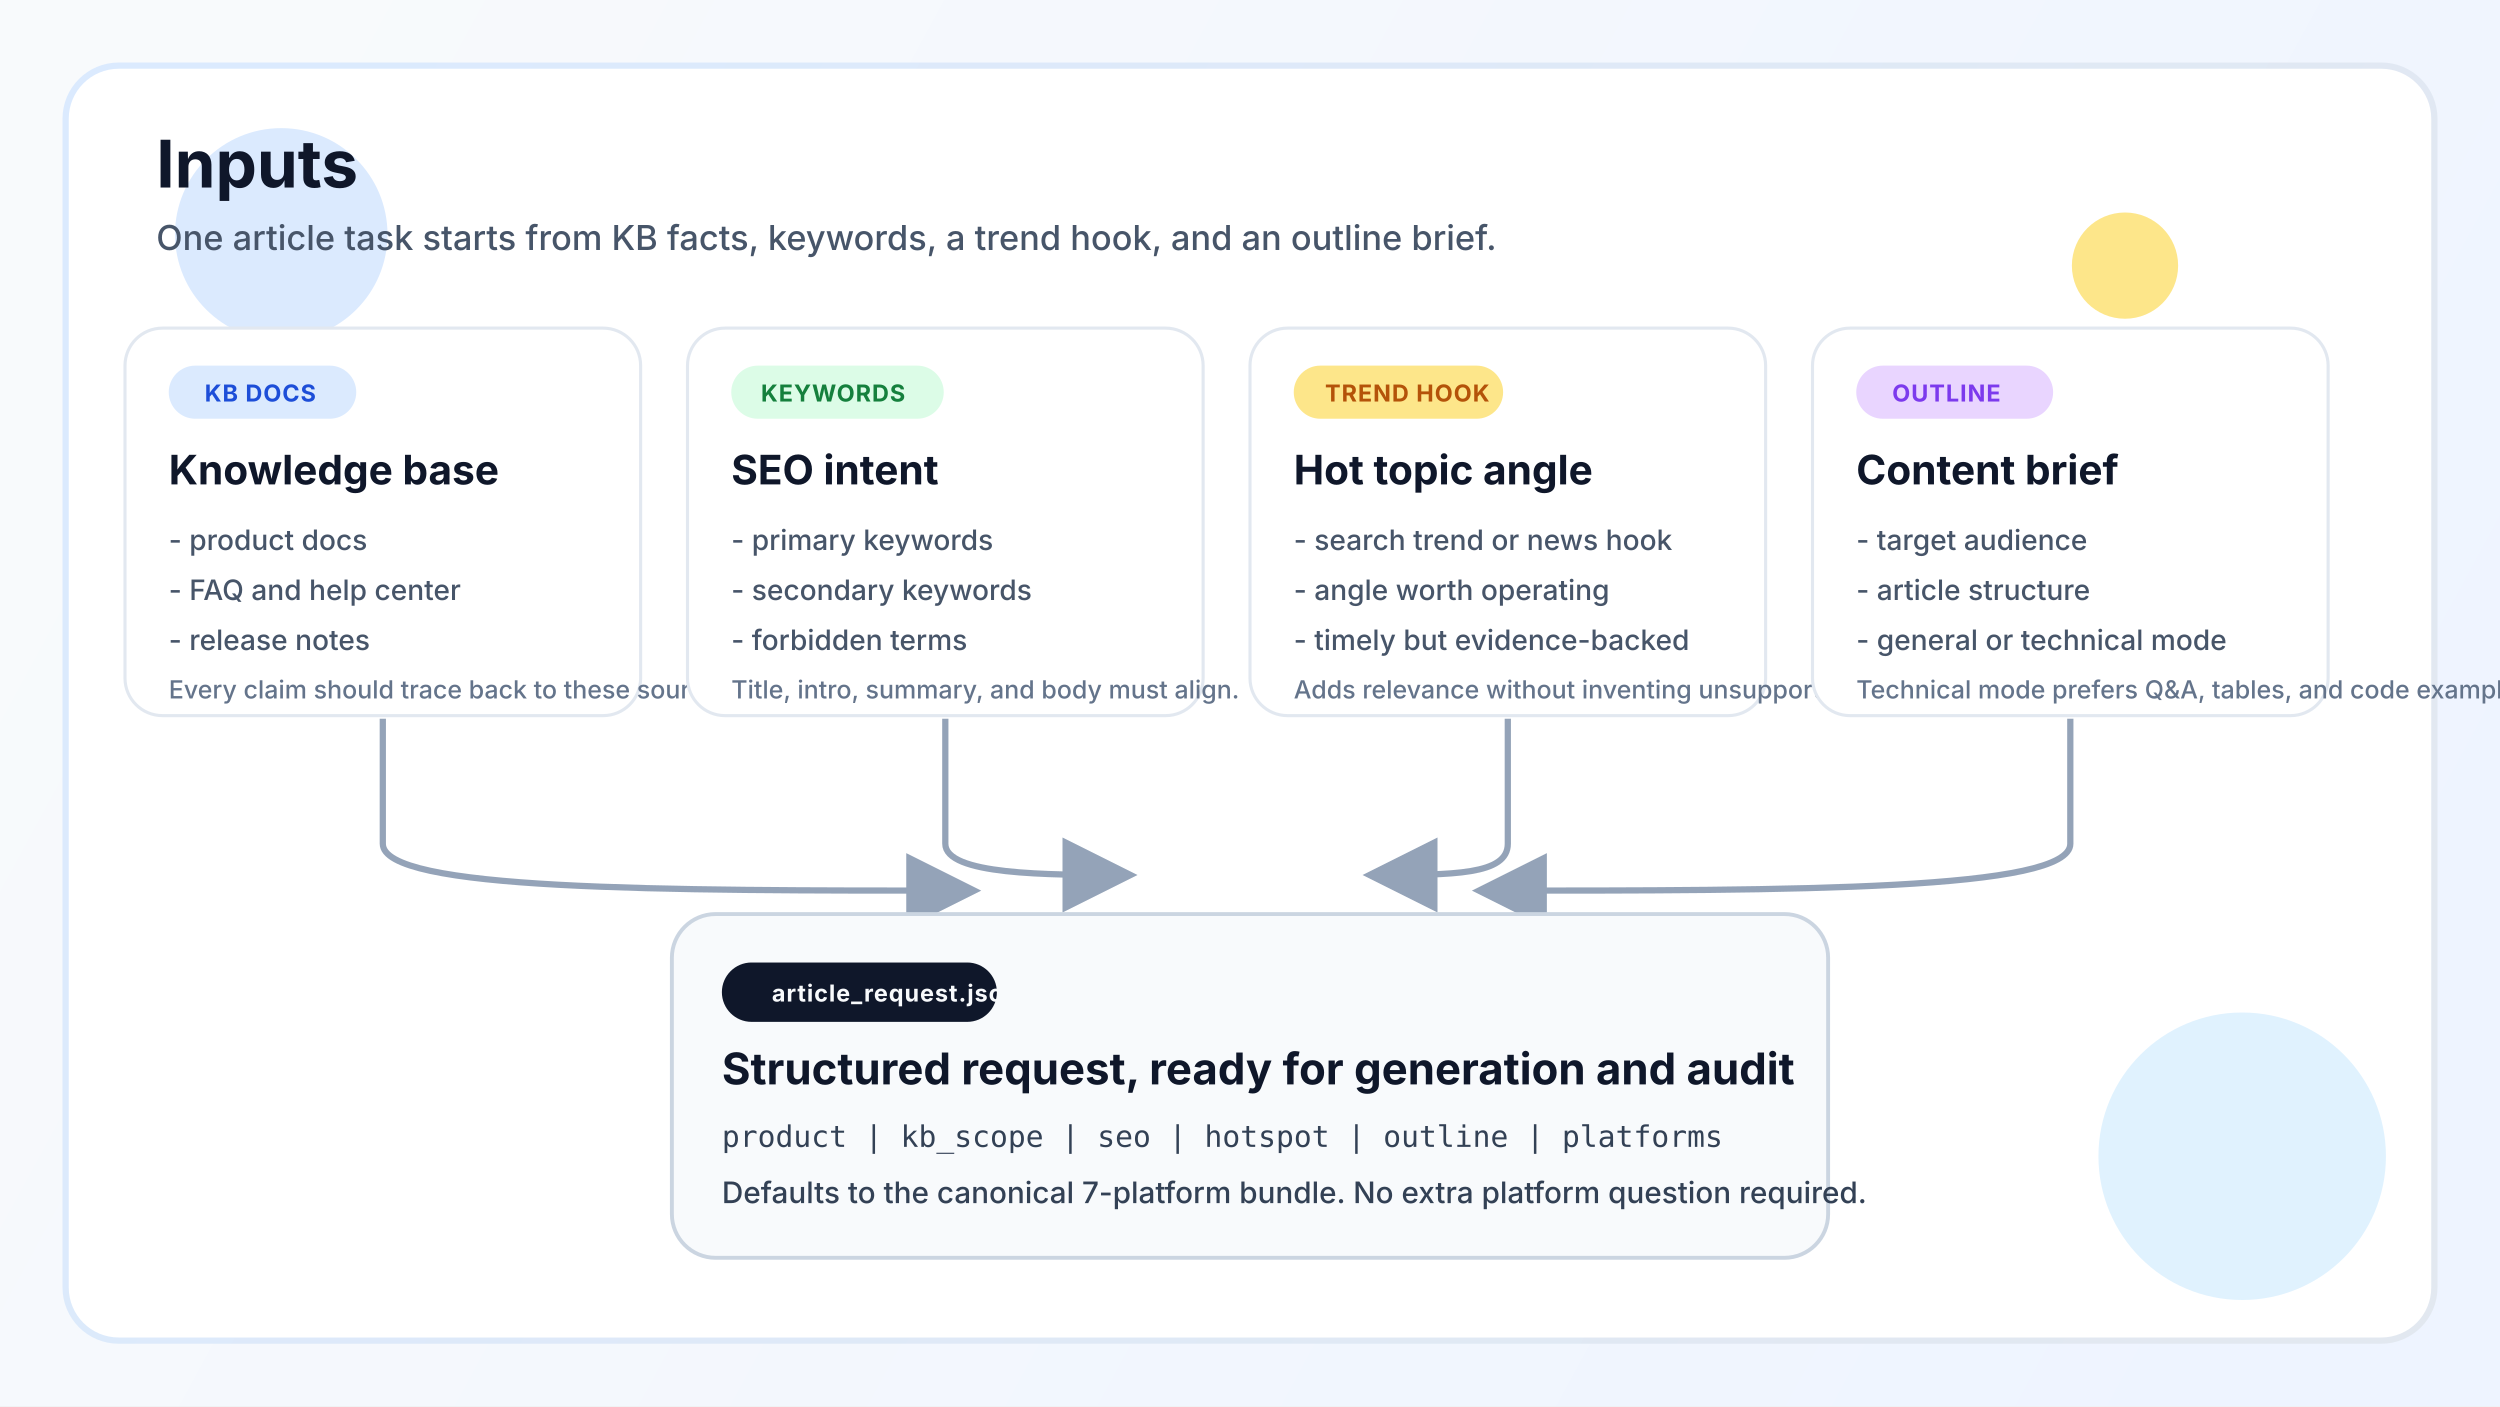
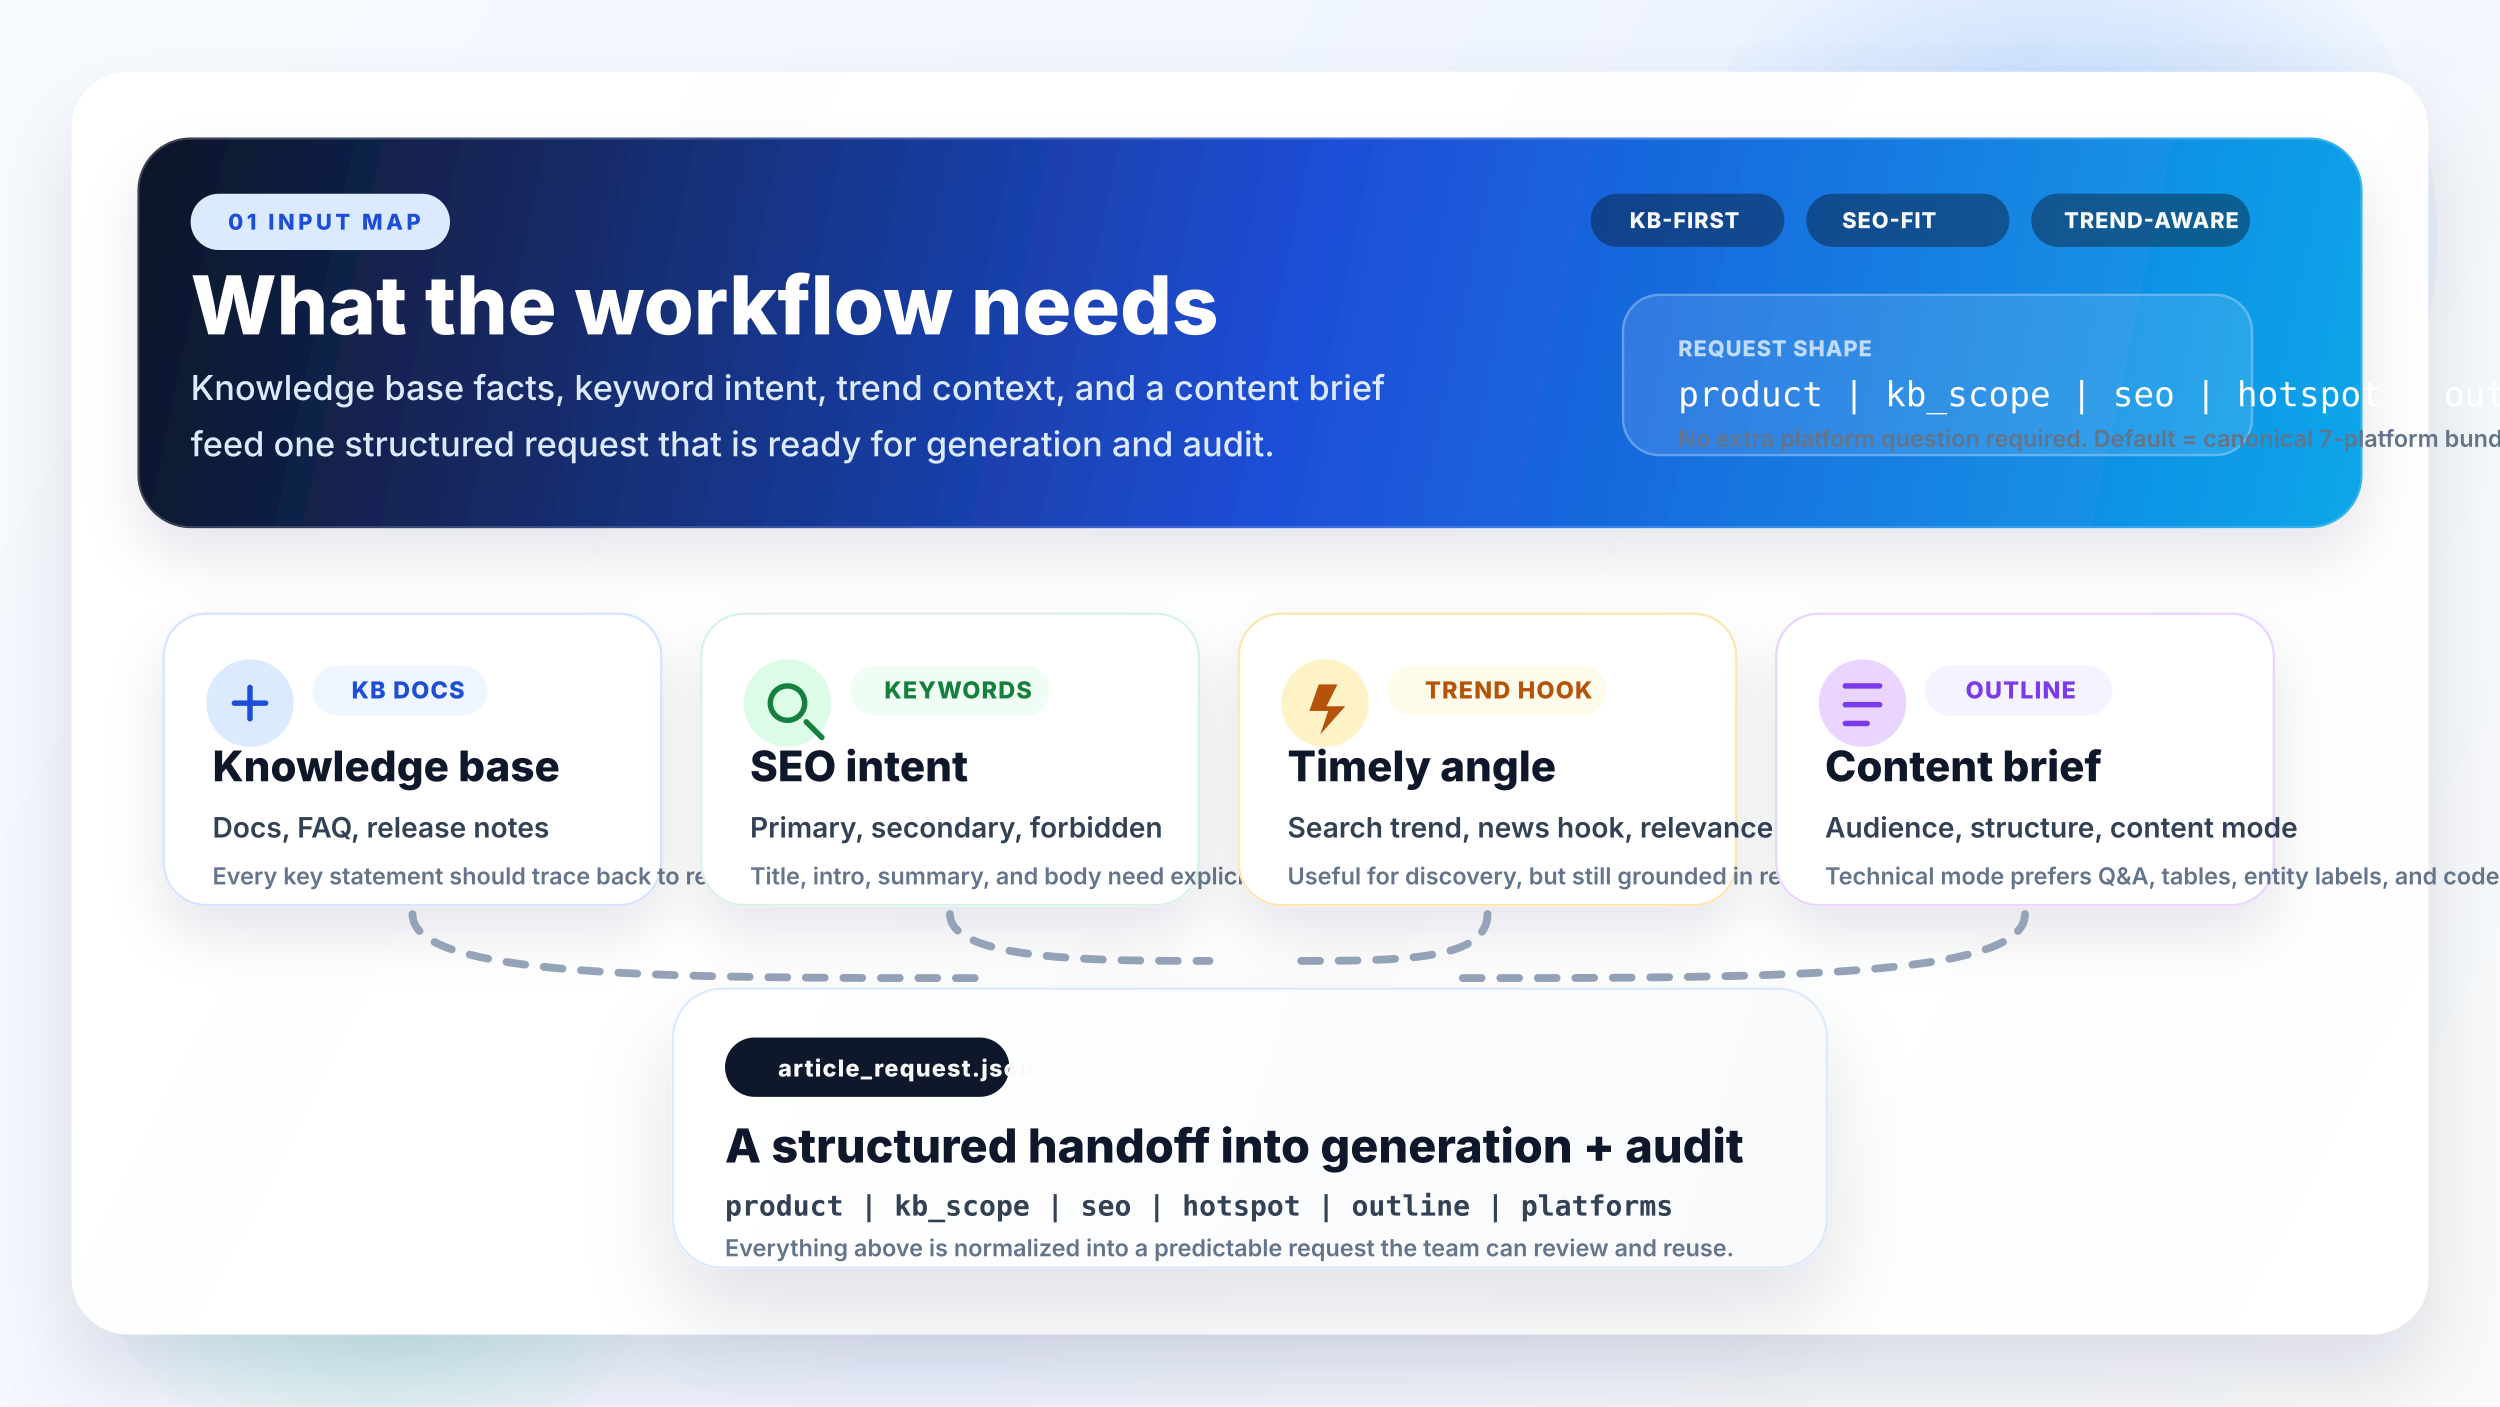
<svg xmlns="http://www.w3.org/2000/svg" width="1600" height="900" viewBox="0 0 1600 900" fill="none">
  <defs>
-     <linearGradient id="bg" x1="120" y1="80" x2="1480" y2="820" gradientUnits="userSpaceOnUse">
-       <stop stop-color="#F8FAFC" />
-       <stop offset="1" stop-color="#EEF4FF" />
+     <linearGradient id="bg" x1="120" y1="60" x2="1490" y2="860" gradientUnits="userSpaceOnUse">
+       <stop stop-color="#F7FAFF" />
+       <stop offset="0.52" stop-color="#EEF4FF" />
+       <stop offset="1" stop-color="#F8FAFC" />
    </linearGradient>
-     <linearGradient id="accent" x1="130" y1="90" x2="1470" y2="810" gradientUnits="userSpaceOnUse">
-       <stop stop-color="#DBEAFE" />
-       <stop offset="1" stop-color="#E2E8F0" />
+     <linearGradient id="hero" x1="110" y1="96" x2="1490" y2="384" gradientUnits="userSpaceOnUse">
+       <stop stop-color="#0F172A" />
+       <stop offset="0.52" stop-color="#1D4ED8" />
+       <stop offset="1" stop-color="#0EA5E9" />
    </linearGradient>
-     <marker id="arrow" markerWidth="12" markerHeight="12" refX="10" refY="6" orient="auto">
-       <path d="M0 0L12 6L0 12V0Z" fill="#94A3B8" />
-     </marker>
+     <linearGradient id="glassStroke" x1="110" y1="94" x2="1488" y2="808" gradientUnits="userSpaceOnUse">
+       <stop stop-color="#FFFFFF" stop-opacity="0.8" />
+       <stop offset="1" stop-color="#BFDBFE" stop-opacity="0.45" />
+     </linearGradient>
+     <linearGradient id="requestPanel" x1="468" y1="592" x2="1150" y2="792" gradientUnits="userSpaceOnUse">
+       <stop stop-color="#FFFFFF" />
+       <stop offset="1" stop-color="#F8FAFC" />
+     </linearGradient>
+     <radialGradient id="glowBlue" cx="0" cy="0" r="1" gradientUnits="userSpaceOnUse" gradientTransform="translate(1320 152) rotate(90) scale(210 280)">
+       <stop stop-color="#60A5FA" stop-opacity="0.5" />
+       <stop offset="1" stop-color="#60A5FA" stop-opacity="0" />
+     </radialGradient>
+     <radialGradient id="glowMint" cx="0" cy="0" r="1" gradientUnits="userSpaceOnUse" gradientTransform="translate(242 760) rotate(90) scale(180 220)">
+       <stop stop-color="#34D399" stop-opacity="0.35" />
+       <stop offset="1" stop-color="#34D399" stop-opacity="0" />
+     </radialGradient>
+     <filter id="shadow" x="0" y="0" width="1600" height="900" filterUnits="userSpaceOnUse" color-interpolation-filters="sRGB">
+       <feDropShadow dx="0" dy="28" stdDeviation="28" flood-color="#0F172A" flood-opacity="0.12" />
+     </filter>
+     <filter id="softShadow" x="0" y="0" width="1600" height="900" filterUnits="userSpaceOnUse" color-interpolation-filters="sRGB">
+       <feDropShadow dx="0" dy="18" stdDeviation="18" flood-color="#0F172A" flood-opacity="0.10" />
+     </filter>
    <style>
      .sans { font-family: ui-sans-serif, -apple-system, BlinkMacSystemFont, "Segoe UI", sans-serif; }
      .mono { font-family: ui-monospace, SFMono-Regular, Consolas, monospace; }
-       .panel { fill: #FFFFFF; stroke: #E2E8F0; stroke-width: 2; }
-       .title { fill: #0F172A; font-size: 42px; font-weight: 700; }
-       .subtitle { fill: #475569; font-size: 22px; font-weight: 500; }
-       .card-title { fill: #0F172A; font-size: 26px; font-weight: 700; }
-       .card-copy { fill: #475569; font-size: 18px; font-weight: 500; }
-       .small-copy { fill: #64748B; font-size: 16px; font-weight: 500; }
-       .pill { font-size: 15px; font-weight: 700; letter-spacing: 0.04em; }
-       .request-title { fill: #0F172A; font-size: 28px; font-weight: 700; }
-       .request-copy { fill: #334155; font-size: 19px; font-weight: 500; }
+       .eyebrow { font-size: 14px; font-weight: 800; letter-spacing: 0.16em; }
+       .hero-title { font-size: 52px; font-weight: 800; }
+       .hero-copy { font-size: 22px; font-weight: 500; }
+       .hero-chip { font-size: 14px; font-weight: 800; letter-spacing: 0.04em; }
+       .card-title { font-size: 27px; font-weight: 800; fill: #0F172A; }
+       .card-copy { font-size: 18px; font-weight: 600; fill: #334155; }
+       .card-small { font-size: 15px; font-weight: 600; fill: #64748B; }
+       .pill { font-size: 15px; font-weight: 800; letter-spacing: 0.05em; }
+       .request-title { font-size: 30px; font-weight: 800; fill: #0F172A; }
+       .request-copy { font-size: 18px; font-weight: 600; fill: #334155; }
    </style>
  </defs>
  <rect width="1600" height="900" fill="url(#bg)" />
-   <rect x="42" y="42" width="1516" height="816" rx="34" fill="white" stroke="url(#accent)" stroke-width="4" />
-   <circle cx="180" cy="150" r="68" fill="#DBEAFE" />
-   <circle cx="1435" cy="740" r="92" fill="#E0F2FE" />
-   <circle cx="1360" cy="170" r="34" fill="#FDE68A" />
-   <text x="100" y="120" class="sans title">Inputs</text>
-   <text x="100" y="160" class="sans subtitle">One article task starts from KB facts, keywords, a trend hook, and an outline brief.</text>
-   <rect x="80" y="210" width="330" height="248" rx="24" class="panel" />
-   <rect x="108" y="234" width="120" height="34" rx="17" fill="#DBEAFE" />
-   <text x="131" y="257" class="sans pill" fill="#1D4ED8">KB DOCS</text>
-   <text x="108" y="310" class="sans card-title">Knowledge base</text>
-   <text x="108" y="352" class="sans card-copy">- product docs</text>
-   <text x="108" y="384" class="sans card-copy">- FAQ and help center</text>
-   <text x="108" y="416" class="sans card-copy">- release notes</text>
-   <text x="108" y="447" class="sans small-copy">Every claim should trace back to these sources.</text>
-   <rect x="440" y="210" width="330" height="248" rx="24" class="panel" />
-   <rect x="468" y="234" width="136" height="34" rx="17" fill="#DCFCE7" />
-   <text x="487" y="257" class="sans pill" fill="#15803D">KEYWORDS</text>
-   <text x="468" y="310" class="sans card-title">SEO intent</text>
-   <text x="468" y="352" class="sans card-copy">- primary keywords</text>
-   <text x="468" y="384" class="sans card-copy">- secondary keywords</text>
-   <text x="468" y="416" class="sans card-copy">- forbidden terms</text>
-   <text x="468" y="447" class="sans small-copy">Title, intro, summary, and body must align.</text>
-   <rect x="800" y="210" width="330" height="248" rx="24" class="panel" />
-   <rect x="828" y="234" width="134" height="34" rx="17" fill="#FDE68A" />
-   <text x="848" y="257" class="sans pill" fill="#B45309">TREND HOOK</text>
-   <text x="828" y="310" class="sans card-title">Hot topic angle</text>
-   <text x="828" y="352" class="sans card-copy">- search trend or news hook</text>
-   <text x="828" y="384" class="sans card-copy">- angle worth operating</text>
-   <text x="828" y="416" class="sans card-copy">- timely but evidence-backed</text>
-   <text x="828" y="447" class="sans small-copy">Adds relevance without inventing unsupported facts.</text>
-   <rect x="1160" y="210" width="330" height="248" rx="24" class="panel" />
-   <rect x="1188" y="234" width="126" height="34" rx="17" fill="#E9D5FF" />
-   <text x="1211" y="257" class="sans pill" fill="#7C3AED">OUTLINE</text>
-   <text x="1188" y="310" class="sans card-title">Content brief</text>
-   <text x="1188" y="352" class="sans card-copy">- target audience</text>
-   <text x="1188" y="384" class="sans card-copy">- article structure</text>
-   <text x="1188" y="416" class="sans card-copy">- general or technical mode</text>
-   <text x="1188" y="447" class="sans small-copy">Technical mode prefers Q&amp;A, tables, and code examples.</text>
-   <path d="M245 460V540C245 570 420 570 620 570" stroke="#94A3B8" stroke-width="4" marker-end="url(#arrow)" />
-   <path d="M605 460V540C605 560 670 560 720 560" stroke="#94A3B8" stroke-width="4" marker-end="url(#arrow)" />
-   <path d="M965 460V540C965 560 930 560 880 560" stroke="#94A3B8" stroke-width="4" marker-end="url(#arrow)" />
-   <path d="M1325 460V540C1325 570 1150 570 950 570" stroke="#94A3B8" stroke-width="4" marker-end="url(#arrow)" />
-   <rect x="430" y="585" width="740" height="220" rx="28" fill="#F8FAFC" stroke="#CBD5E1" stroke-width="2.5" />
-   <rect x="462" y="616" width="176" height="38" rx="19" fill="#0F172A" />
-   <text x="494" y="641" class="sans pill" fill="#F8FAFC">article_request.json</text>
-   <text x="462" y="694" class="sans request-title">Structured request, ready for generation and audit</text>
-   <text x="462" y="734" class="mono request-copy">product | kb_scope | seo | hotspot | outline | platforms</text>
-   <text x="462" y="770" class="sans request-copy">Defaults to the canonical 7-platform bundle. No extra platform question required.</text>
+   <circle cx="1320" cy="152" r="240" fill="url(#glowBlue)" />
+   <circle cx="242" cy="760" r="190" fill="url(#glowMint)" />
+   <g filter="url(#shadow)">
+     <rect x="46" y="46" width="1508" height="808" rx="36" fill="#FFFFFF" />
+     <rect x="46" y="46" width="1508" height="808" rx="36" fill="url(#glassStroke)" fill-opacity="0.03" />
+   </g>
+   <g filter="url(#softShadow)">
+     <rect x="88" y="88" width="1424" height="250" rx="34" fill="url(#hero)" />
+     <rect x="88.75" y="88.75" width="1422.5" height="248.5" rx="33.25" stroke="#FFFFFF" stroke-opacity="0.2" />
+   </g>
+   <rect x="122" y="124" width="166" height="36" rx="18" fill="#DBEAFE" />
+   <text x="146" y="147" class="sans eyebrow" fill="#1D4ED8">01 INPUT MAP</text>
+   <text x="122" y="214" class="sans hero-title" fill="#FFFFFF">What the workflow needs</text>
+   <text x="122" y="256" class="sans hero-copy" fill="#DBEAFE">Knowledge base facts, keyword intent, trend context, and a content brief</text>
+   <text x="122" y="292" class="sans hero-copy" fill="#DBEAFE">feed one structured request that is ready for generation and audit.</text>
+   <rect x="1018" y="124" width="124" height="34" rx="17" fill="#0B1220" fill-opacity="0.42" />
+   <text x="1043" y="146" class="sans hero-chip" fill="#F8FAFC">KB-FIRST</text>
+   <rect x="1156" y="124" width="130" height="34" rx="17" fill="#0B1220" fill-opacity="0.42" />
+   <text x="1179" y="146" class="sans hero-chip" fill="#F8FAFC">SEO-FIT</text>
+   <rect x="1300" y="124" width="140" height="34" rx="17" fill="#0B1220" fill-opacity="0.42" />
+   <text x="1321" y="146" class="sans hero-chip" fill="#F8FAFC">TREND-AWARE</text>
+   <rect x="1038" y="188" width="404" height="104" rx="24" fill="#FFFFFF" fill-opacity="0.12" />
+   <rect x="1038.75" y="188.75" width="402.5" height="102.5" rx="23.25" stroke="#BFDBFE" stroke-opacity="0.38" stroke-width="1.5" />
+   <text x="1074" y="228" class="sans hero-chip" fill="#BFDBFE">REQUEST SHAPE</text>
+   <text x="1074" y="260" class="mono hero-copy" fill="#FFFFFF">product | kb_scope | seo | hotspot | outline</text>
+   <text x="1074" y="286" class="sans card-small" fill="#E2E8F0">No extra platform question required. Default = canonical 7-platform bundle.</text>
+   <g filter="url(#softShadow)">
+     <rect x="104" y="392" width="320" height="188" rx="28" fill="#FFFFFF" />
+     <rect x="104.75" y="392.75" width="318.5" height="186.5" rx="27.25" stroke="#D6E4FF" stroke-width="1.5" />
+   </g>
+   <circle cx="160" cy="450" r="28" fill="#DBEAFE" />
+   <rect x="200" y="426" width="112" height="32" rx="16" fill="#EFF6FF" />
+   <text x="225" y="447" class="sans pill" fill="#1D4ED8">KB DOCS</text>
+   <text x="136" y="500" class="sans card-title">Knowledge base</text>
+   <text x="136" y="536" class="sans card-copy">Docs, FAQ, release notes</text>
+   <text x="136" y="566" class="sans card-small">Every key statement should trace back to real source chunks.</text>
+   <path d="M150 450H170M160 440V460" stroke="#1D4ED8" stroke-width="3.5" stroke-linecap="round" />
+   <g filter="url(#softShadow)">
+     <rect x="448" y="392" width="320" height="188" rx="28" fill="#FFFFFF" />
+     <rect x="448.75" y="392.75" width="318.5" height="186.5" rx="27.25" stroke="#D8F3E4" stroke-width="1.5" />
+   </g>
+   <circle cx="504" cy="450" r="28" fill="#DCFCE7" />
+   <rect x="544" y="426" width="128" height="32" rx="16" fill="#F0FDF4" />
+   <text x="566" y="447" class="sans pill" fill="#15803D">KEYWORDS</text>
+   <text x="480" y="500" class="sans card-title">SEO intent</text>
+   <text x="480" y="536" class="sans card-copy">Primary, secondary, forbidden</text>
+   <text x="480" y="566" class="sans card-small">Title, intro, summary, and body need explicit keyword alignment.</text>
+   <circle cx="504" cy="450" r="11" stroke="#15803D" stroke-width="3.5" />
+   <path d="M516 462L526 472" stroke="#15803D" stroke-width="3.5" stroke-linecap="round" />
+   <g filter="url(#softShadow)">
+     <rect x="792" y="392" width="320" height="188" rx="28" fill="#FFFFFF" />
+     <rect x="792.75" y="392.75" width="318.5" height="186.5" rx="27.25" stroke="#FDE7B0" stroke-width="1.5" />
+   </g>
+   <circle cx="848" cy="450" r="28" fill="#FEF3C7" />
+   <rect x="888" y="426" width="140" height="32" rx="16" fill="#FFFBEB" />
+   <text x="912" y="447" class="sans pill" fill="#B45309">TREND HOOK</text>
+   <text x="824" y="500" class="sans card-title">Timely angle</text>
+   <text x="824" y="536" class="sans card-copy">Search trend, news hook, relevance</text>
+   <text x="824" y="566" class="sans card-small">Useful for discovery, but still grounded in real product knowledge.</text>
+   <path d="M844 438L856 438L849 452H861L845 470L850 455H838L844 438Z" fill="#B45309" />
+   <g filter="url(#softShadow)">
+     <rect x="1136" y="392" width="320" height="188" rx="28" fill="#FFFFFF" />
+     <rect x="1136.75" y="392.75" width="318.5" height="186.5" rx="27.25" stroke="#E9D5FF" stroke-width="1.5" />
+   </g>
+   <circle cx="1192" cy="450" r="28" fill="#E9D5FF" />
+   <rect x="1232" y="426" width="120" height="32" rx="16" fill="#F5F3FF" />
+   <text x="1258" y="447" class="sans pill" fill="#7C3AED">OUTLINE</text>
+   <text x="1168" y="500" class="sans card-title">Content brief</text>
+   <text x="1168" y="536" class="sans card-copy">Audience, structure, content mode</text>
+   <text x="1168" y="566" class="sans card-small">Technical mode prefers Q&amp;A, tables, entity labels, and code examples.</text>
+   <path d="M1181 439H1203" stroke="#7C3AED" stroke-width="3.5" stroke-linecap="round" />
+   <path d="M1181 451H1203" stroke="#7C3AED" stroke-width="3.5" stroke-linecap="round" />
+   <path d="M1181 463H1195" stroke="#7C3AED" stroke-width="3.5" stroke-linecap="round" />
+   <path d="M264 585C264 626 426 626 632 626" stroke="#94A3B8" stroke-width="5" stroke-linecap="round" stroke-dasharray="12 12" />
+   <path d="M608 585C608 615 704 615 774 615" stroke="#94A3B8" stroke-width="5" stroke-linecap="round" stroke-dasharray="12 12" />
+   <path d="M952 585C952 615 896 615 826 615" stroke="#94A3B8" stroke-width="5" stroke-linecap="round" stroke-dasharray="12 12" />
+   <path d="M1296 585C1296 626 1134 626 928 626" stroke="#94A3B8" stroke-width="5" stroke-linecap="round" stroke-dasharray="12 12" />
+   <g filter="url(#shadow)">
+     <rect x="430" y="632" width="740" height="180" rx="32" fill="url(#requestPanel)" />
+     <rect x="430.75" y="632.75" width="738.5" height="178.5" rx="31.25" stroke="#DBEAFE" stroke-width="1.5" />
+   </g>
+   <rect x="464" y="664" width="182" height="38" rx="19" fill="#0F172A" />
+   <text x="498" y="689" class="sans pill" fill="#F8FAFC">article_request.json</text>
+   <text x="464" y="744" class="sans request-title">A structured handoff into generation + audit</text>
+   <text x="464" y="778" class="mono request-copy">product | kb_scope | seo | hotspot | outline | platforms</text>
+   <text x="464" y="804" class="sans card-small" fill="#64748B">Everything above is normalized into a predictable request the team can review and reuse.</text>
</svg>
